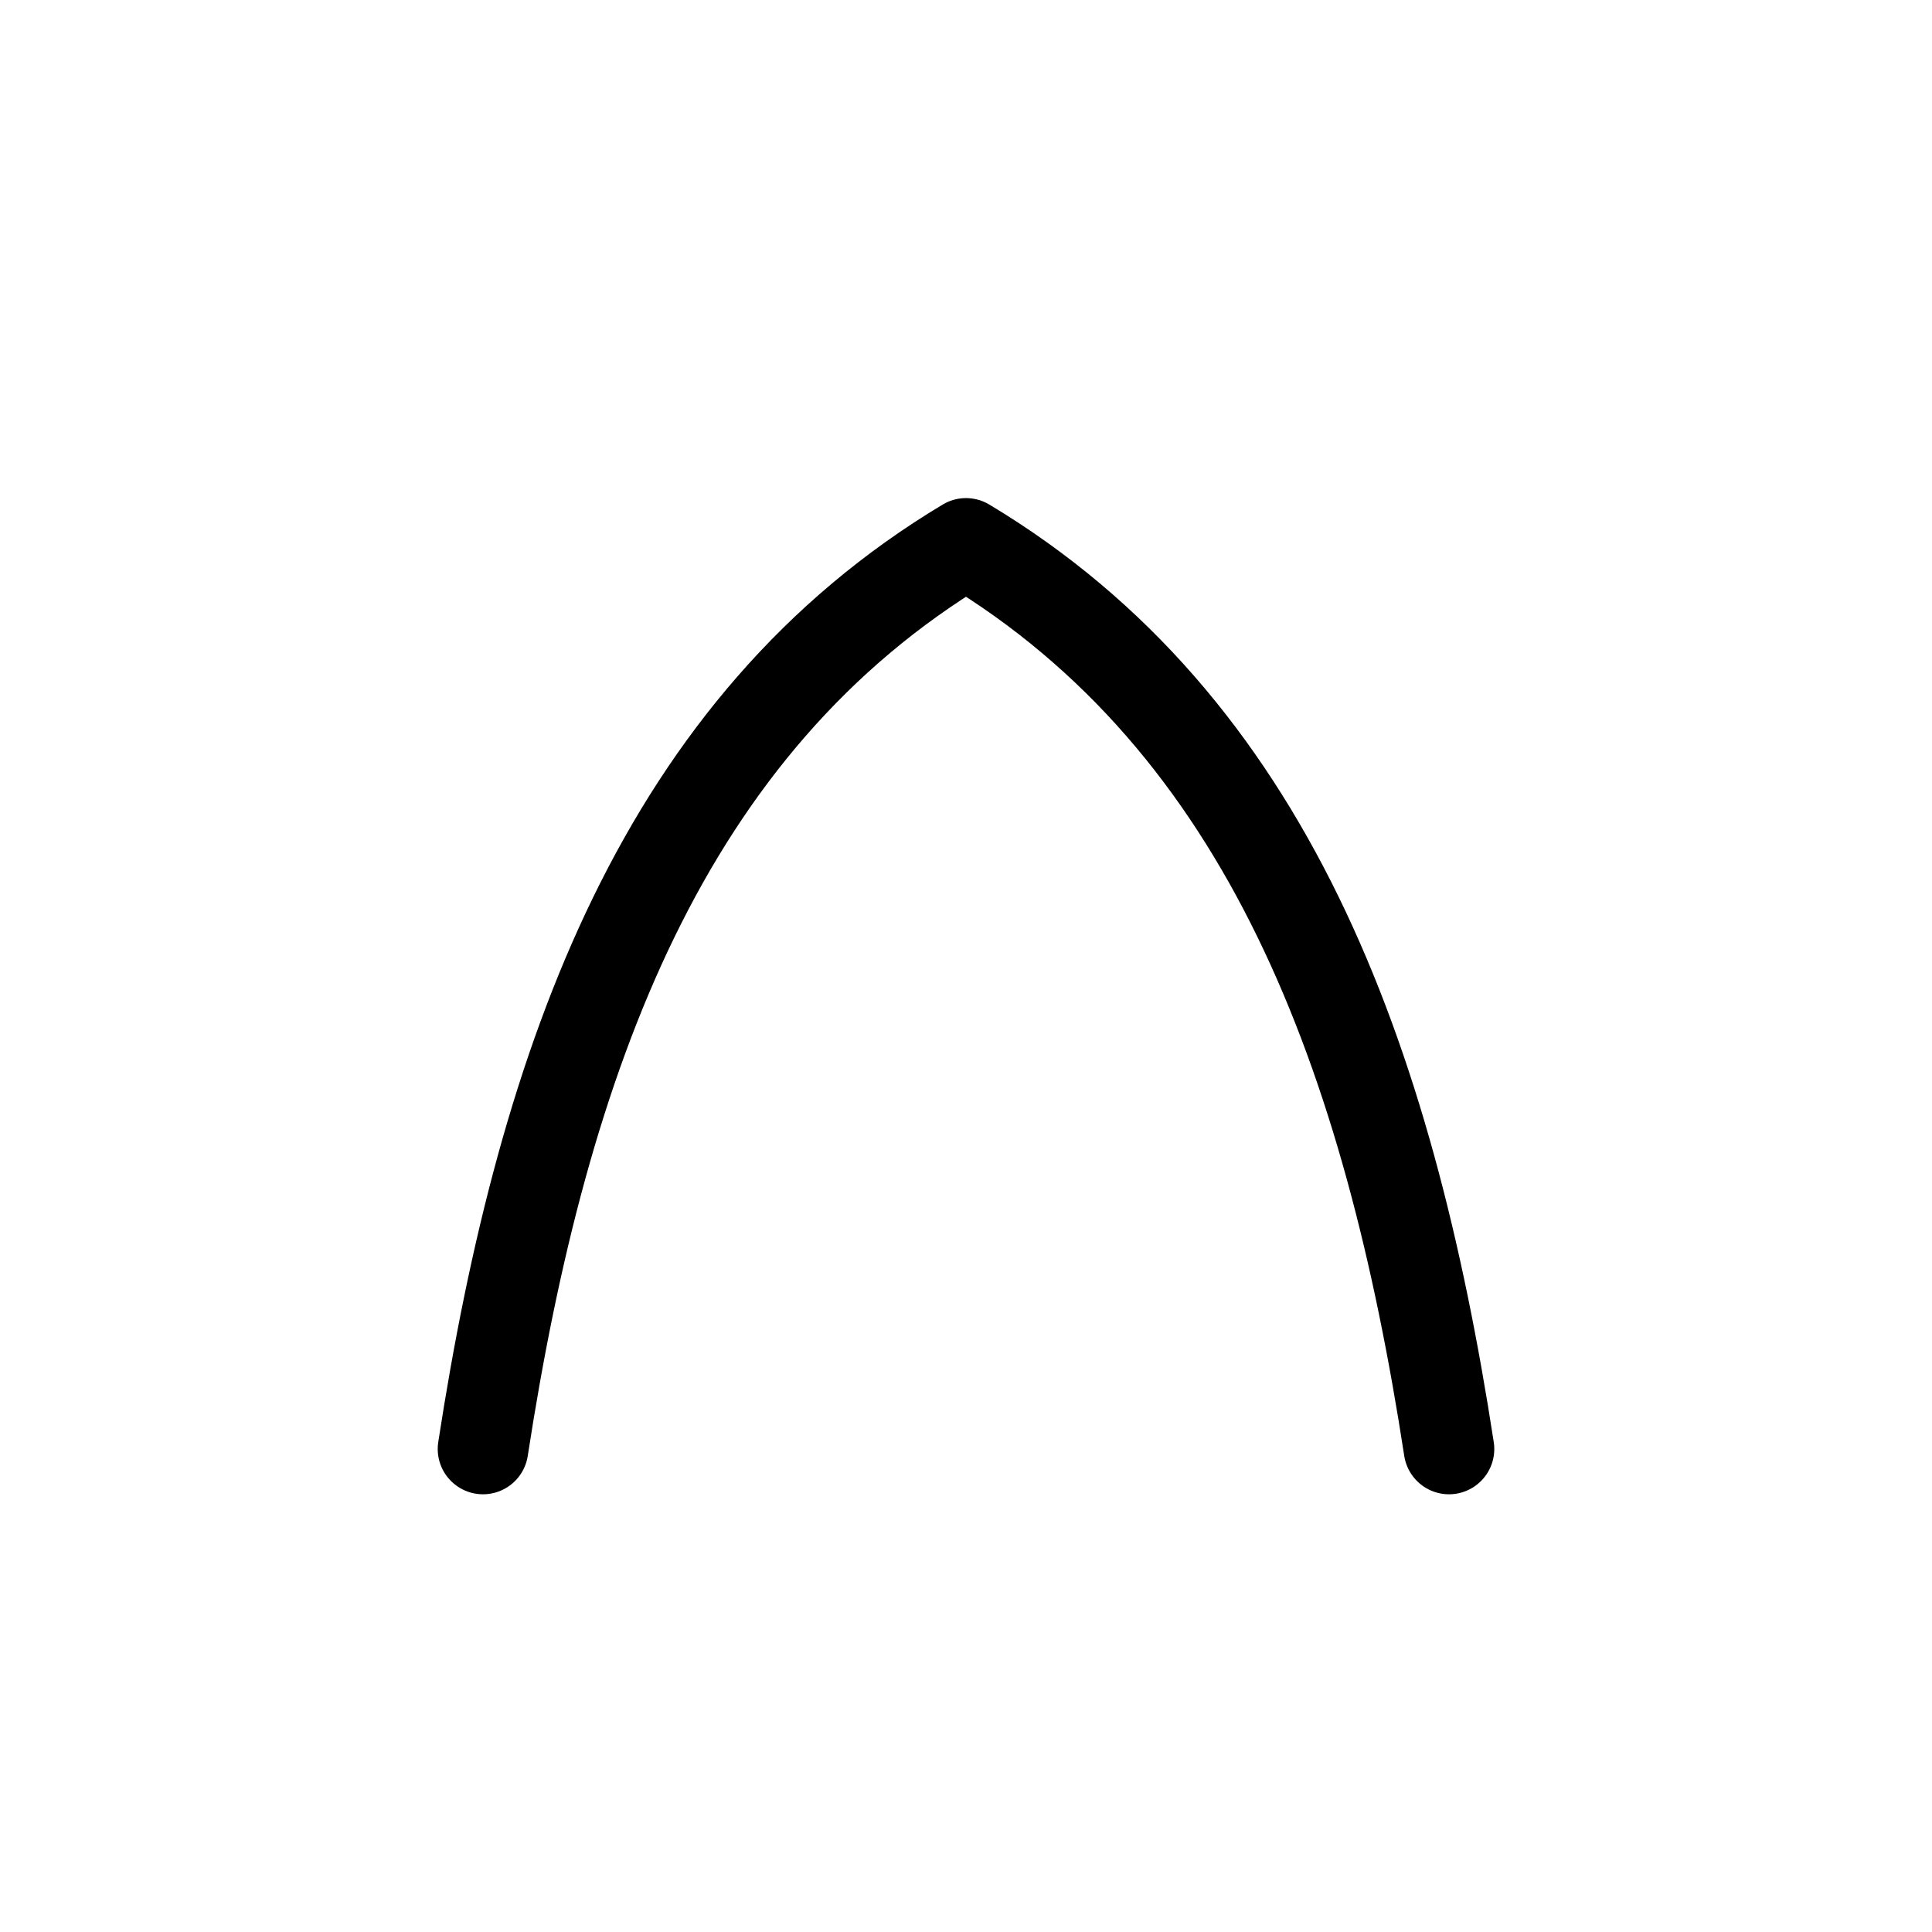
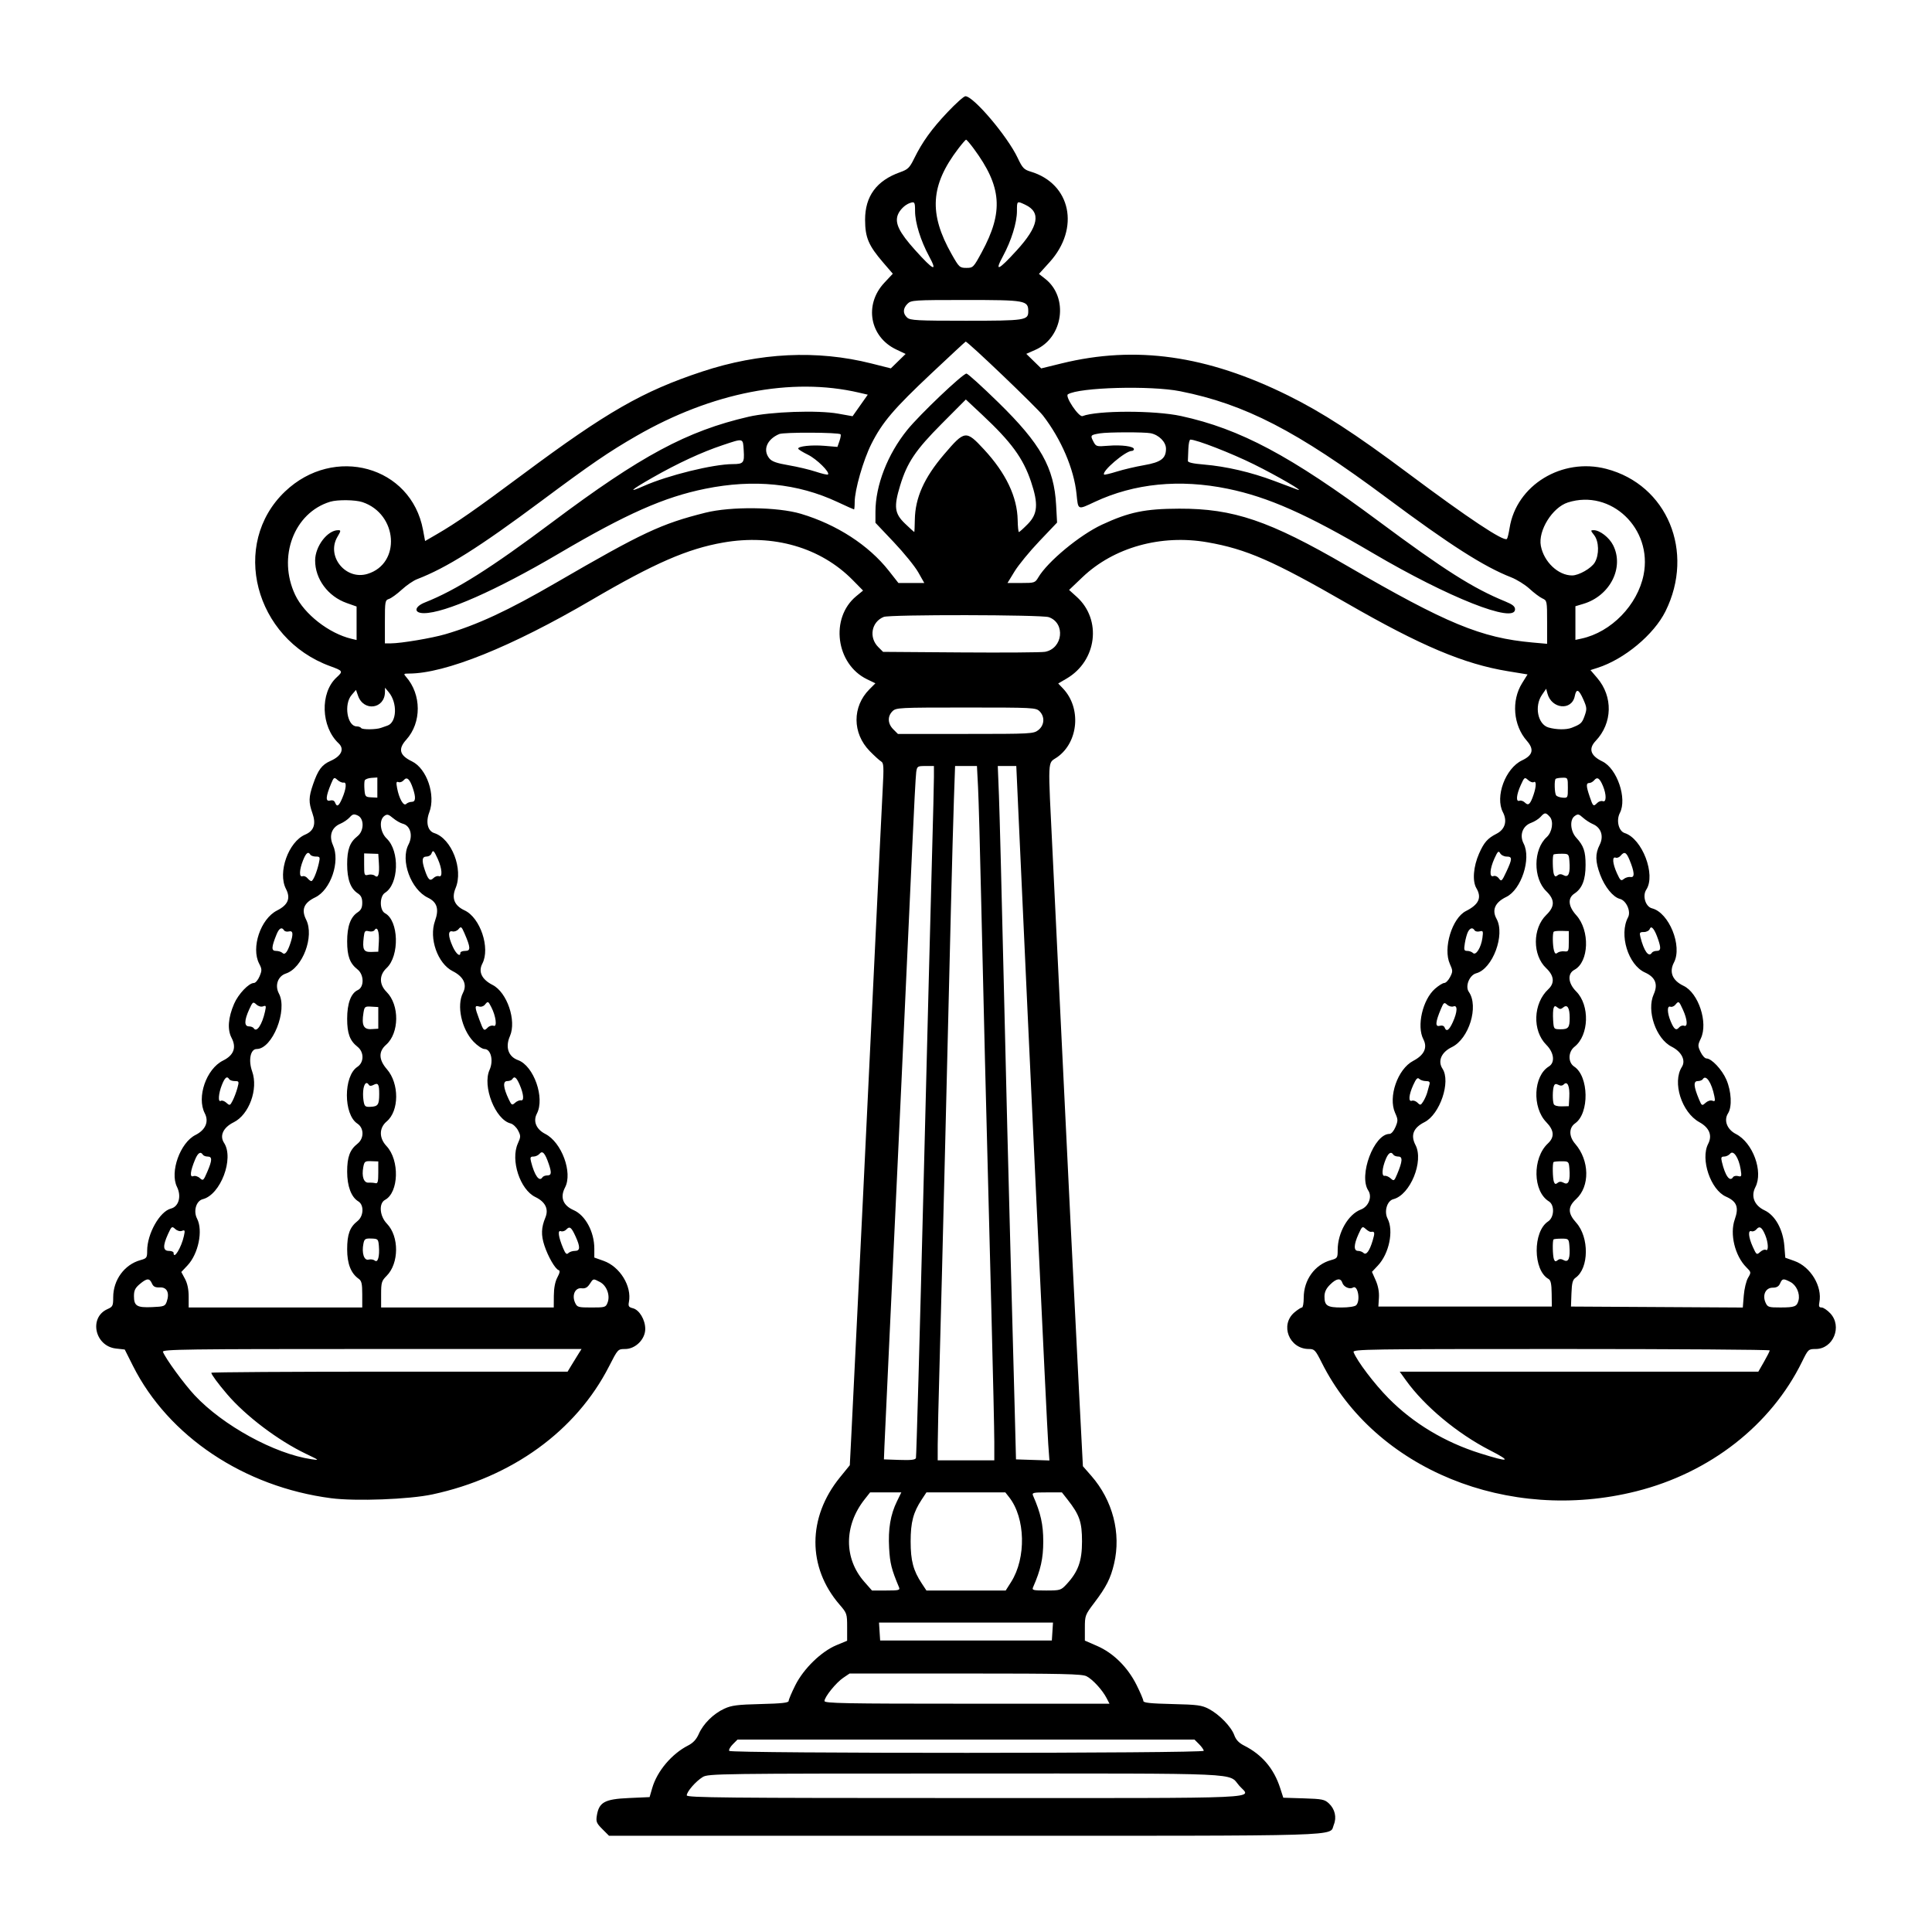
- <svg xmlns="http://www.w3.org/2000/svg" viewBox="0 0 64 64" fill="none">
-   <path d="M16 48C18 35 22 24 32 18C42 24 46 35 48 48" stroke="currentColor" stroke-width="3" stroke-linecap="round" stroke-linejoin="round" />
+ <svg xmlns="http://www.w3.org/2000/svg" viewBox="0 0 1024 1024" fill="currentColor">
+   <path d="M 502.287 59.379 C 493.767 68.379, 488.824 75.238, 484.497 84.060 C 482.100 88.947, 481.212 89.810, 477.070 91.281 C 464.596 95.712, 458.490 104.011, 458.517 116.500 C 458.538 125.912, 460.341 130.149, 468.216 139.288 L 473.203 145.076 468.685 149.906 C 457.892 161.444, 460.943 178.542, 474.986 185.217 L 479.996 187.598 476.080 191.421 L 472.165 195.245 461.832 192.642 C 433.068 185.393, 402.572 186.866, 372.055 196.975 C 340.639 207.383, 321.631 218.284, 277 251.493 C 251.729 270.296, 241.914 277.126, 231.404 283.221 L 225.308 286.757 224.206 280.832 C 217.925 247.059, 177.064 235.721, 151.050 260.533 C 121.910 288.329, 134.885 338.454, 175.008 353.083 C 181.839 355.574, 181.952 355.775, 178.368 359.076 C 169.534 367.213, 170.097 385.166, 179.461 393.964 C 182.693 397, 180.981 400.741, 175.191 403.296 C 170.568 405.335, 168.577 408.009, 165.912 415.756 C 163.581 422.532, 163.524 425.183, 165.584 431 C 167.619 436.744, 166.403 440.376, 161.785 442.343 C 152.862 446.143, 147.074 462.441, 151.563 471.123 C 154.143 476.112, 152.700 479.612, 146.836 482.583 C 138.125 486.997, 132.976 502.291, 137.358 510.737 C 138.866 513.642, 138.888 514.333, 137.570 517.487 C 136.763 519.419, 135.420 521, 134.586 521 C 131.880 521, 126.307 526.860, 124.072 532.055 C 120.899 539.430, 120.437 545.690, 122.740 550.088 C 125.434 555.231, 123.906 559.308, 118.233 562.114 C 109.328 566.520, 104.128 581.545, 108.549 590.094 C 110.829 594.504, 108.943 598.885, 103.609 601.565 C 95.467 605.658, 89.919 621.217, 93.803 629.068 C 96.267 634.046, 94.747 639.524, 90.614 640.561 C 84.675 642.051, 78 653.887, 78 662.928 C 78 666.640, 77.761 666.972, 74.422 667.894 C 65.983 670.224, 60 678.388, 60 687.572 C 60 692.107, 59.752 692.621, 56.977 693.850 C 46.979 698.275, 50.227 713.482, 61.441 714.746 L 66.117 715.273 70.455 723.910 C 89.217 761.268, 129.372 788.094, 175.500 794.086 C 188.518 795.777, 216.871 794.709, 229.199 792.062 C 271.383 783.006, 305.320 758.414, 322.776 724.255 C 327.497 715.016, 327.503 715.009, 331.350 715.005 C 336.824 714.998, 342.002 709.817, 341.996 704.350 C 341.992 699.492, 338.856 694.253, 335.440 693.395 C 333.250 692.846, 332.902 692.305, 333.331 690.119 C 334.972 681.756, 328.595 671.359, 319.939 668.285 L 315 666.531 315 661.786 C 315 652.927, 310.295 644.157, 304.067 641.409 C 298.367 638.895, 296.748 634.629, 299.494 629.364 C 303.609 621.473, 297.687 605.432, 289.026 601.013 C 284.209 598.556, 282.439 594.303, 284.549 590.258 C 288.906 581.906, 282.926 564.911, 274.567 561.888 C 269.399 560.019, 267.716 555.008, 270.285 549.137 C 273.853 540.980, 268.754 525.956, 261.089 522.046 C 255.348 519.117, 253.394 515.061, 255.647 510.750 C 259.947 502.523, 254.579 486.395, 246.254 482.528 C 240.817 480.002, 239.233 476.080, 241.479 470.704 C 245.673 460.667, 239.395 444.482, 230.173 441.555 C 226.666 440.442, 225.542 435.766, 227.530 430.560 C 231.023 421.414, 226.230 407.345, 218.317 403.521 C 211.736 400.341, 210.868 396.995, 215.340 392.045 C 223.495 383.019, 223.445 368.096, 215.229 358.750 C 213.804 357.130, 213.916 357, 216.735 357 C 235.952 357, 271.054 342.858, 313.500 318.014 C 346.812 298.516, 364.361 290.866, 383.385 287.548 C 409.935 282.918, 434.982 290.187, 451.971 307.451 L 457.442 313.011 453.811 316.004 C 439.817 327.539, 443 352.013, 459.536 360.017 L 463.983 362.170 460.841 365.313 C 451.637 374.516, 451.698 388.621, 460.981 398.100 C 463.467 400.638, 466.197 403.116, 467.048 403.607 C 468.388 404.380, 468.494 406.381, 467.835 418.500 C 467.417 426.200, 465.477 466.250, 463.524 507.500 C 461.572 548.750, 458.853 605.225, 457.482 633 C 456.111 660.775, 454.295 697.900, 453.445 715.500 C 452.596 733.100, 451.567 754.047, 451.158 762.050 L 450.415 776.599 445.175 783.050 C 427.925 804.282, 427.864 830.701, 445.020 850.523 C 448.872 854.973, 449 855.356, 449 862.377 L 449 869.632 443.382 871.960 C 435.282 875.318, 425.931 884.415, 421.522 893.228 C 419.585 897.101, 418 900.842, 418 901.543 C 418 902.501, 414.343 902.906, 403.250 903.176 C 390.874 903.477, 387.761 903.873, 383.911 905.640 C 378.151 908.282, 372.754 913.618, 370.366 919.031 C 369.077 921.953, 367.371 923.791, 364.664 925.172 C 356.041 929.571, 348.298 938.746, 345.716 947.624 L 344.298 952.500 333.170 953 C 320.478 953.570, 317.488 955.219, 316.342 962.277 C 315.816 965.523, 316.154 966.354, 319.273 969.473 L 322.800 973 511.450 973 C 718.227 973, 704.342 973.418, 706.953 967.113 C 708.553 963.250, 707.545 958.861, 704.370 955.876 C 702.090 953.731, 700.792 953.467, 691.009 953.164 L 680.174 952.828 678.505 947.664 C 675.190 937.406, 668.920 930.011, 659.487 925.234 C 656.652 923.798, 655.102 922.170, 654.204 919.687 C 652.588 915.219, 646.331 908.745, 640.791 905.808 C 636.983 903.789, 634.785 903.493, 621.250 903.177 C 609.738 902.908, 606 902.508, 606 901.545 C 606 900.843, 604.373 897.017, 602.385 893.042 C 597.672 883.623, 590.100 876.133, 581.502 872.387 L 575 869.555 575 862.830 C 575 856.305, 575.148 855.910, 580.021 849.473 C 586.403 841.040, 588.643 836.613, 590.489 828.781 C 594.296 812.636, 589.774 795.209, 578.405 782.213 L 573.959 777.131 571.997 739.315 C 569.846 697.834, 565.182 603.469, 561.999 537 C 560.879 513.625, 559.073 476.275, 557.985 454 C 555.336 399.780, 555.101 405.019, 560.346 401.321 C 571.689 393.326, 573.201 375.160, 563.380 364.881 L 560.877 362.262 565.355 359.638 C 581.399 350.236, 584.090 328.445, 570.701 316.349 L 566.641 312.681 573.712 305.938 C 590.310 290.110, 615.326 283.125, 640 287.429 C 660.606 291.023, 674.772 297.218, 713.991 319.790 C 753.119 342.310, 775.972 351.951, 799.264 355.764 L 809.631 357.461 806.705 362.167 C 800.975 371.385, 802.058 384.441, 809.230 392.609 C 813.238 397.174, 812.489 400.286, 806.730 403.007 C 797.883 407.186, 792.299 422.296, 796.572 430.491 C 799.016 435.178, 797.711 439.596, 793.204 441.897 C 788.454 444.321, 786.573 446.450, 783.958 452.362 C 780.899 459.276, 780.293 466.994, 782.513 470.753 C 785.479 475.774, 783.818 479.421, 777 482.859 C 769.620 486.581, 764.733 502.647, 768.465 510.922 C 770.061 514.461, 770.068 514.968, 768.567 517.870 C 767.677 519.591, 766.301 521, 765.509 521 C 764.717 521, 762.501 522.377, 760.584 524.060 C 754.021 529.823, 750.784 543.814, 754.398 550.802 C 756.722 555.296, 754.881 559.215, 749 562.296 C 740.781 566.602, 735.637 581.433, 739.438 589.863 C 741.009 593.346, 741.026 594.003, 739.631 597.341 C 738.749 599.453, 737.406 601, 736.455 601 C 728.237 601, 719.976 623.050, 725.215 631 C 727.411 634.332, 725.390 639.524, 721.295 641.071 C 714.569 643.612, 709 653.314, 709 662.491 C 709 666.704, 708.837 666.951, 705.422 667.894 C 696.880 670.252, 691 678.375, 691 687.816 C 691 690.667, 690.585 693, 690.077 693 C 689.569 693, 687.784 694.152, 686.111 695.560 C 678.250 702.175, 683.258 714.984, 693.709 714.996 C 696.691 715, 697.176 715.514, 700.553 722.250 C 728.837 778.668, 799.334 807.482, 867.299 790.403 C 906.333 780.594, 938.653 755.328, 955.119 721.750 C 958.359 715.143, 958.511 715, 962.315 715 C 971.646 715, 976.574 703.038, 970.099 696.106 C 968.503 694.398, 966.426 693, 965.482 693 C 964.147 693, 963.886 692.391, 964.306 690.250 C 965.959 681.815, 959.654 671.380, 951.060 668.328 L 946.243 666.617 945.746 660.422 C 945.041 651.638, 940.896 644.158, 935.260 641.500 C 929.801 638.925, 927.878 634.071, 930.390 629.212 C 934.669 620.938, 929.058 605.621, 920.068 601.035 C 915.365 598.636, 913.526 593.812, 915.897 590.096 C 918.104 586.639, 917.700 578.479, 915.013 572.243 C 912.718 566.916, 907.159 561, 904.449 561 C 903.634 561, 902.233 559.459, 901.334 557.575 C 899.810 554.377, 899.819 553.902, 901.474 550.414 C 905.434 542.068, 900.244 526.282, 892.297 522.500 C 886.397 519.692, 884.569 515.229, 887.235 510.136 C 891.801 501.415, 884.620 483.700, 875.601 481.436 C 872.160 480.572, 870.403 474.841, 872.565 471.540 C 877.730 463.658, 870.422 444.490, 861.127 441.540 C 857.898 440.516, 856.528 434.814, 858.564 430.877 C 862.511 423.244, 857.094 407.331, 849.263 403.557 C 842.979 400.528, 841.791 396.863, 845.744 392.696 C 854.680 383.276, 855.010 369.213, 846.528 359.304 L 842.982 355.161 846.741 353.959 C 860.901 349.432, 876.606 336.361, 882.739 324 C 898.410 292.416, 883.659 256.918, 851.369 248.508 C 827.865 242.386, 803.699 257.162, 800.113 279.848 C 799.662 282.704, 799.022 285.311, 798.692 285.642 C 797.099 287.234, 778.189 274.673, 746.355 250.876 C 718.163 229.801, 700.904 218.616, 682.649 209.587 C 639.657 188.323, 601.907 182.981, 562.678 192.609 L 551.856 195.265 547.904 191.406 L 543.952 187.548 548.788 185.413 C 563.579 178.886, 566.504 157.583, 553.957 147.763 L 550.664 145.186 556.318 138.938 C 572.538 121.015, 567.588 97.350, 546.285 90.967 C 542.720 89.899, 541.919 89.054, 539.376 83.668 C 533.987 72.253, 515.970 51, 511.683 51 C 510.877 51, 506.649 54.770, 502.287 59.379 M 507.909 78.793 C 493.131 98.168, 492.187 113.199, 504.397 134.739 C 508.318 141.658, 508.663 141.979, 512.169 141.989 C 515.739 142, 515.959 141.778, 520.313 133.750 C 532.014 112.179, 530.995 98.932, 516.083 78.750 C 514.152 76.138, 512.332 74.019, 512.037 74.043 C 511.741 74.066, 509.884 76.204, 507.909 78.793 M 482 107.709 C 479.556 108.608, 476.833 111.335, 475.873 113.847 C 474.186 118.260, 476.578 123.148, 485.020 132.538 C 494.826 143.445, 497.112 144.454, 492.426 135.808 C 487.973 127.590, 485 118.017, 485 111.895 C 485 106.988, 484.783 106.686, 482 107.709 M 539 111.895 C 539 118.017, 536.027 127.590, 531.574 135.808 C 526.940 144.359, 529.105 143.433, 538.918 132.669 C 550.468 119.999, 551.887 112.547, 543.507 108.570 C 538.965 106.415, 539 106.389, 539 111.895 M 481 161 C 478.509 163.491, 478.446 166.189, 480.829 168.345 C 482.443 169.806, 486.092 170, 511.894 170 C 543.469 170, 545 169.770, 545 165.022 C 545 159.244, 543.655 159, 511.777 159 C 484.333 159, 482.907 159.093, 481 161 M 493.763 197.815 C 473.676 216.710, 467.617 223.829, 461.836 235.327 C 457.539 243.873, 453 259.695, 453 266.128 C 453 268.258, 452.837 270, 452.638 270 C 452.440 270, 448.502 268.234, 443.888 266.074 C 422.745 256.180, 399.500 253.846, 373.853 259.041 C 351.983 263.472, 332.082 272.282, 296 293.506 C 263.031 312.899, 235.773 324.942, 224.750 324.985 C 219.175 325.007, 219.476 321.588, 225.250 319.299 C 241.717 312.771, 260.091 301.180, 292.752 276.716 C 339.755 241.510, 364.081 228.450, 396.738 220.890 C 408.422 218.185, 433.431 217.313, 444.191 219.236 L 451.881 220.610 455.910 214.897 L 459.939 209.185 455.219 208.089 C 419.466 199.786, 377.380 207.984, 337.323 231.054 C 322.624 239.520, 313.381 245.843, 287 265.482 C 253.747 290.237, 236.713 300.953, 221 307.004 C 219.075 307.745, 215.441 310.242, 212.924 312.553 C 210.407 314.864, 207.370 317.065, 206.174 317.445 C 204.109 318.100, 204 318.708, 204 329.567 L 204 341 207.250 340.994 C 212.520 340.985, 228.984 338.216, 236 336.159 C 253.098 331.148, 269.257 323.633, 294.732 308.845 C 340.586 282.228, 350.436 277.612, 373.916 271.735 C 387.418 268.355, 412.168 268.644, 424.500 272.324 C 443.503 277.996, 460.450 288.980, 471.096 302.527 L 476.183 309 483.040 309 L 489.897 309 486.698 303.341 C 484.939 300.228, 479.113 293.047, 473.750 287.382 L 464 277.083 464.007 271.291 C 464.024 257.246, 470.407 240.801, 480.862 227.867 C 487.430 219.743, 510.287 197.999, 512.256 198.002 C 512.940 198.004, 520.518 204.866, 529.095 213.252 C 551.620 235.277, 558.702 247.853, 559.773 267.737 L 560.271 276.973 550.886 286.837 C 545.723 292.262, 539.811 299.468, 537.747 302.850 L 533.993 309 541.281 309 C 548.305 309, 548.632 308.892, 550.327 306.024 C 555.290 297.621, 572.297 283.543, 584.107 278.061 C 598.459 271.399, 606.894 269.654, 625 269.603 C 653.769 269.521, 672.726 275.960, 713.631 299.706 C 766.741 330.538, 784.988 338.093, 812.250 340.540 L 820 341.235 820 329.778 C 820 318.530, 819.954 318.300, 817.502 317.183 C 816.128 316.557, 813.074 314.266, 810.716 312.092 C 808.357 309.918, 803.969 307.179, 800.964 306.004 C 786.529 300.364, 768.657 288.952, 734.954 263.856 C 687.261 228.343, 659.853 214.197, 625.500 207.364 C 609.878 204.257, 571.998 205.293, 566.014 208.992 C 564.281 210.063, 571.817 221.284, 573.767 220.536 C 581.726 217.482, 612.018 217.464, 626 220.506 C 657.265 227.307, 684.069 241.584, 730.780 276.317 C 765.402 302.060, 780.865 311.857, 797.750 318.747 C 801.686 320.353, 803 321.404, 803 322.945 C 803 330.703, 767.716 316.741, 727.500 293.069 C 692.525 272.481, 672.155 263.453, 650.760 259.056 C 625.249 253.813, 601.240 256.187, 580.202 266.032 C 571.038 270.321, 571.478 270.517, 570.572 261.726 C 569.212 248.533, 562.467 232.785, 552.808 220.255 C 549.438 215.884, 512.806 180.862, 511.815 181.065 C 511.642 181.100, 503.518 188.638, 493.763 197.815 M 499.105 224.621 C 485.233 238.564, 480.810 245.140, 477.088 257.355 C 473.657 268.619, 474.115 272.186, 479.679 277.517 C 482.252 279.983, 484.453 282, 484.570 282 C 484.686 282, 484.825 279.077, 484.879 275.504 C 485.054 263.848, 489.792 253.237, 500.345 240.869 C 511.346 227.976, 511.983 227.896, 521.532 238.205 C 533.162 250.761, 539.167 263.358, 539.387 275.659 C 539.449 279.138, 539.744 281.988, 540.042 281.992 C 540.340 281.996, 542.477 280.070, 544.792 277.712 C 550.008 272.397, 550.412 267.058, 546.481 255.348 C 542.287 242.854, 536.060 234.330, 520.475 219.749 L 511.918 211.743 499.105 224.621 M 413.001 230.056 C 406.449 232.846, 404.157 238.502, 407.770 242.964 C 409.104 244.611, 411.625 245.505, 418.020 246.595 C 422.684 247.390, 429.166 248.929, 432.424 250.014 C 435.682 251.098, 438.571 251.762, 438.845 251.489 C 440.010 250.324, 432.884 243.299, 428.205 241 C 425.407 239.625, 423.091 238.183, 423.059 237.795 C 422.951 236.497, 430.181 235.725, 437.049 236.301 L 443.849 236.871 444.929 233.773 C 445.523 232.070, 445.788 230.454, 445.517 230.184 C 444.465 229.132, 415.437 229.018, 413.001 230.056 M 583 229.685 C 577.994 230.512, 577.809 230.729, 579.433 233.869 C 580.905 236.716, 581.065 236.764, 587.372 236.258 C 594.437 235.691, 601 236.552, 601 238.045 C 601 238.570, 600.477 239, 599.838 239 C 596.470 239, 583.651 249.984, 585.205 251.538 C 585.414 251.748, 588.460 251.025, 591.974 249.931 C 595.487 248.838, 601.984 247.314, 606.411 246.546 C 615.336 244.997, 618 242.997, 618 237.841 C 618 234.271, 614.269 230.504, 609.861 229.622 C 606.528 228.956, 587.143 229.001, 583 229.685 M 383 235.945 C 371.946 239.631, 359.124 245.572, 345.752 253.204 C 334.128 259.839, 332.449 261.460, 341.221 257.581 C 354.067 251.900, 377.965 246.023, 388.381 245.985 C 394.091 245.963, 394.605 245.322, 394.184 238.750 C 393.755 232.073, 394.243 232.196, 383 235.945 M 629.850 238 C 629.768 240.750, 629.655 243.563, 629.600 244.250 C 629.531 245.111, 632.183 245.724, 638.117 246.218 C 649.873 247.198, 663.108 250.277, 675.299 254.869 C 680.910 256.982, 686.400 259.039, 687.500 259.442 C 692.591 261.303, 677.049 252.255, 664.500 246.052 C 652.606 240.172, 634.165 233, 630.943 233 C 630.424 233, 629.933 235.250, 629.850 238 M 174.994 265.934 C 155.809 271.770, 146.976 295.277, 156.447 315.297 C 161.286 325.526, 174.349 335.723, 186.250 338.561 L 189 339.217 189 330.343 L 189 321.469 183.750 319.613 C 173.821 316.102, 166.981 306.853, 167.028 297 C 167.062 289.538, 173.556 281.016, 179.216 281.004 C 180.767 281, 180.731 281.342, 178.841 284.545 C 172.786 294.807, 183.206 307.671, 194.750 304.184 C 212.674 298.769, 210.838 272.412, 192.101 266.138 C 188.319 264.872, 178.857 264.759, 174.994 265.934 M 831.010 266.316 C 822.810 268.927, 815.144 281.225, 816.679 289.308 C 818.295 297.817, 825.880 305, 833.249 305 C 836.819 305, 843.448 301.205, 845.272 298.117 C 847.692 294.020, 847.523 286.935, 844.927 283.635 C 842.994 281.177, 842.977 281, 844.677 281.004 C 847.920 281.010, 852.868 284.820, 854.960 288.921 C 860.997 300.754, 853.389 315.807, 839.227 320.050 L 835 321.317 835 330.238 L 835 339.159 838.250 338.456 C 853.959 335.056, 867.940 320.692, 871.145 304.660 C 876.032 280.212, 853.868 259.036, 831.010 266.316 M 468.388 326.980 C 461.880 329.610, 460.387 337.840, 465.491 342.946 L 468.044 345.500 509.272 345.798 C 531.947 345.962, 552.011 345.820, 553.859 345.483 C 563.363 343.745, 564.850 330.235, 555.881 327.108 C 552.062 325.777, 471.657 325.659, 468.388 326.980 M 204.033 366.816 C 203.904 375.799, 192.749 377.317, 189.766 368.757 L 188.687 365.663 186.343 368.387 C 182.131 373.285, 184.044 385, 189.056 385 C 190.060 385, 191.125 385.393, 191.422 385.874 C 191.996 386.802, 199.482 386.725, 202 385.764 C 202.825 385.449, 204.308 384.930, 205.295 384.610 C 210.347 382.973, 210.773 372.549, 206.022 366.847 L 204.067 364.500 204.033 366.816 M 817.250 368.339 C 813.140 374.339, 815.068 383.931, 820.715 385.578 C 824.846 386.783, 830.170 386.857, 833 385.748 C 837.913 383.823, 838.518 383.264, 839.894 379.376 C 841.165 375.784, 841.104 375.023, 839.200 370.719 C 836.792 365.277, 835.495 364.773, 834.659 368.957 C 833.082 376.842, 822.392 375.833, 820.181 367.591 L 819.500 365.053 817.250 368.339 M 473 377 C 470.297 379.703, 470.482 383.572, 473.455 386.545 L 475.909 389 511.820 389 C 546.635 389, 547.811 388.937, 550.365 386.927 C 553.589 384.392, 553.878 379.878, 551 377 C 549.072 375.072, 547.667 375, 512 375 C 476.333 375, 474.928 375.072, 473 377 M 485.609 409.250 C 485.344 411.038, 484.409 428.700, 483.531 448.500 C 481.765 488.332, 474.171 651.905, 471.042 717.500 C 469.940 740.600, 468.917 762.650, 468.769 766.500 L 468.500 773.500 476.766 773.791 C 482.834 774.004, 485.148 773.738, 485.468 772.791 C 485.708 772.081, 487.504 707.825, 489.458 630 C 491.412 552.175, 493.458 472.544, 494.005 453.043 C 494.552 433.542, 495 414.980, 495 411.793 L 495 406 490.545 406 C 486.285 406, 486.070 406.142, 485.609 409.250 M 505.609 423.250 C 505.275 432.738, 504.543 459.400, 503.981 482.500 C 503.420 505.600, 502.063 561.400, 500.967 606.500 C 499.870 651.600, 498.533 704.025, 497.994 723 C 497.456 741.975, 497.012 761.212, 497.008 765.750 L 497 774 512 774 L 527 774 527 764.192 C 527 758.798, 526.328 728.536, 525.507 696.942 C 522.624 586.082, 521.034 522.076, 520.004 475.500 C 519.433 449.650, 518.704 423.438, 518.384 417.250 L 517.803 406 512.009 406 L 506.215 406 505.609 423.250 M 529.465 421.750 C 529.807 430.413, 530.964 475.300, 532.036 521.500 C 533.108 567.700, 534.687 631.150, 535.545 662.500 C 536.402 693.850, 537.418 731.650, 537.802 746.500 L 538.500 773.500 547.359 773.791 L 556.219 774.081 555.583 765.291 C 554.880 755.581, 545.686 561.008, 539.869 432.750 L 538.656 406 533.750 406 L 528.845 406 529.465 421.750 M 175.474 415.407 C 172.642 422.185, 172.456 424.955, 174.876 424.322 C 176.255 423.962, 177.188 424.327, 177.595 425.387 C 178.558 427.897, 179.558 427.321, 181.309 423.250 C 183.517 418.119, 183.873 414.421, 182.125 414.792 C 181.369 414.952, 179.910 414.324, 178.885 413.396 C 177.107 411.787, 176.947 411.881, 175.474 415.407 M 193.309 413.645 C 193.066 414.274, 193.009 416.513, 193.183 418.620 C 193.477 422.170, 193.737 422.461, 196.750 422.608 L 200 422.766 200 417.423 L 200 412.081 196.876 412.290 C 195.158 412.406, 193.553 413.015, 193.309 413.645 M 214.004 413.495 C 213.276 414.373, 212.026 414.840, 211.226 414.533 C 210.045 414.080, 209.904 414.673, 210.472 417.703 C 211.520 423.288, 213.919 427.481, 215.285 426.115 C 215.898 425.502, 217.210 425, 218.200 425 C 220.298 425, 220.504 422.812, 218.869 417.899 C 217.205 412.901, 215.659 411.501, 214.004 413.495 M 806.037 416.108 C 803.672 421.320, 803.362 425.182, 805.371 424.411 C 806.125 424.122, 807.430 424.573, 808.272 425.415 C 810.094 427.237, 811.110 426.280, 812.855 421.101 C 814.298 416.816, 814.338 413.673, 812.937 414.539 C 812.352 414.900, 811.009 414.413, 809.952 413.456 C 808.095 411.776, 807.961 411.867, 806.037 416.108 M 824.515 412.818 C 823.735 413.599, 823.929 420.355, 824.765 421.542 C 825.169 422.116, 826.737 422.673, 828.250 422.781 C 830.936 422.973, 831 422.851, 831 417.556 C 831 412.185, 830.972 412.135, 828.015 412.219 C 826.373 412.265, 824.798 412.535, 824.515 412.818 M 844.991 413.511 C 844.311 414.330, 843.135 415, 842.378 415 C 840.593 415, 840.640 416.587, 842.594 422.322 C 844.359 427.502, 844.515 427.628, 846.600 425.542 C 847.402 424.741, 848.720 424.339, 849.529 424.649 C 851.465 425.392, 851.503 421.140, 849.602 416.590 C 847.869 412.442, 846.588 411.586, 844.991 413.511 M 185.346 433.203 C 184.331 434.343, 182.100 435.869, 180.390 436.593 C 175.738 438.563, 174.232 442.971, 176.496 447.990 C 180.396 456.639, 175.281 471.677, 167.102 475.608 C 161.051 478.516, 159.584 482.100, 162.260 487.439 C 166.703 496.307, 160.397 513.064, 151.513 515.996 C 147.260 517.399, 145.551 522.321, 147.833 526.595 C 152.577 535.483, 144.351 556, 136.043 556 C 132.730 556, 131.540 561.935, 133.657 567.897 C 136.973 577.233, 132.040 590.792, 123.853 594.843 C 118.307 597.586, 116.266 601.951, 118.754 605.747 C 124.172 614.017, 116.909 633.228, 107.468 635.597 C 103.975 636.474, 102.380 641.899, 104.443 645.889 C 107.697 652.183, 105.158 664.570, 99.351 670.727 L 96.093 674.181 98.047 677.826 C 99.337 680.234, 100 683.427, 100 687.235 L 100 693 146 693 L 192 693 192 686.057 C 192 680.417, 191.650 678.868, 190.136 677.807 C 185.992 674.900, 184.008 669.852, 184.004 662.200 C 184 654.226, 185.393 650.410, 189.480 647.194 C 192.781 644.598, 193.031 638.640, 189.917 636.758 C 186.163 634.491, 184 628.727, 184 620.990 C 184 613.238, 185.428 609.381, 189.480 606.194 C 193.033 603.399, 193 597.885, 189.416 595.537 C 182.002 590.679, 182.002 570.321, 189.416 565.463 C 193 563.115, 193.033 557.601, 189.480 554.806 C 185.419 551.611, 184 547.765, 184 539.951 C 184 531.820, 186.015 526.406, 189.658 524.746 C 193.101 523.177, 192.993 516.569, 189.480 513.806 C 185.419 510.611, 184 506.765, 184 498.951 C 184 490.957, 185.787 486.025, 189.586 483.536 C 191.367 482.369, 192 481.048, 192 478.500 C 192 475.952, 191.367 474.631, 189.586 473.464 C 185.787 470.975, 184 466.043, 184 458.049 C 184 450.235, 185.419 446.389, 189.480 443.194 C 193.030 440.402, 193.100 433.822, 189.596 432.226 C 187.587 431.310, 186.889 431.471, 185.346 433.203 M 203.724 432.460 C 200.755 434.631, 201.443 441.092, 205.006 444.506 C 211.916 451.125, 211.345 468.645, 204.073 473.186 C 201.108 475.038, 201.117 482.457, 204.085 484.045 C 211.339 487.928, 211.863 506.589, 204.900 513.094 C 200.908 516.822, 200.910 521.757, 204.906 525.752 C 211.816 532.662, 211.666 547.574, 204.625 553.756 C 200.547 557.336, 200.701 561.693, 205.083 566.723 C 211.666 574.278, 211.607 588.787, 204.971 594.371 C 200.873 597.819, 200.830 603.161, 204.866 607.452 C 211.865 614.895, 211.395 632.042, 204.085 635.955 C 200.661 637.787, 201.194 644.574, 205.078 648.580 C 211.621 655.331, 211.532 669.622, 204.906 676.248 C 202.258 678.896, 202 679.768, 202 686.077 L 202 693 247.750 693 L 293.500 693 293.542 686.750 C 293.569 682.668, 294.222 679.301, 295.424 677.044 C 296.729 674.594, 296.920 673.473, 296.081 673.194 C 294.265 672.588, 290.507 666.094, 288.554 660.185 C 286.721 654.644, 286.854 650.656, 289.047 645.374 C 290.931 640.836, 289.076 637.016, 283.737 634.443 C 275.616 630.529, 270.498 614.874, 274.465 606.078 C 276.058 602.545, 276.066 602.029, 274.575 599.145 C 273.689 597.431, 271.896 595.761, 270.591 595.434 C 262.505 593.404, 255.569 575.716, 259.469 567.068 C 261.689 562.146, 260.189 556, 256.768 556 C 255.625 556, 253.006 554.229, 250.947 552.065 C 244.594 545.387, 241.922 532.919, 245.402 526.190 C 247.682 521.781, 245.715 517.653, 239.943 514.737 C 231.946 510.695, 227.242 497.329, 230.565 488.088 C 232.811 481.842, 231.678 478.133, 226.814 475.806 C 217.759 471.476, 212.116 456.054, 216.506 447.636 C 218.990 442.873, 217.534 437.602, 213.452 436.577 C 212.188 436.260, 209.870 434.920, 208.301 433.600 C 205.903 431.582, 205.173 431.400, 203.724 432.460 M 816.512 432.987 C 815.523 434.080, 813.269 435.496, 811.504 436.135 C 807 437.763, 805.247 442.644, 807.560 447.116 C 811.689 455.100, 806.317 471.561, 798.327 475.412 C 792.396 478.271, 790.607 482.316, 793.201 487.004 C 797.879 495.460, 791.140 513.531, 782.441 515.857 C 778.814 516.827, 776.442 522.758, 778.504 525.702 C 783.883 533.382, 778.604 550.593, 769.520 554.991 C 763.935 557.694, 761.902 562.394, 764.560 566.452 C 769.051 573.305, 763.199 590.635, 755 594.768 C 749.080 597.753, 747.535 601.703, 750.252 606.912 C 754.741 615.519, 747.445 633.344, 738.515 635.586 C 735.170 636.425, 733.484 642.102, 735.451 645.906 C 738.767 652.318, 736.271 664.423, 730.330 670.739 L 727.161 674.109 729.152 678.612 C 730.449 681.542, 731.043 684.753, 730.855 687.807 L 730.567 692.500 776.533 692.500 L 822.500 692.500 822.414 685.632 C 822.350 680.463, 821.936 678.544, 820.742 677.876 C 812.500 673.263, 812.351 652.747, 820.521 647.394 C 823.813 645.237, 824.074 638.674, 820.943 636.758 C 812.417 631.541, 812.106 613.829, 820.405 606.076 C 824.035 602.684, 823.771 599.100, 819.572 594.777 C 811.954 586.933, 812.728 570.268, 820.943 565.242 C 824.320 563.176, 823.696 557.896, 819.590 553.790 C 812.067 546.267, 812.583 531.830, 820.643 524.298 C 824.118 521.051, 823.726 517.125, 819.533 513.170 C 812.184 506.239, 812.214 492.062, 819.592 484.911 C 824.168 480.476, 824.163 476.832, 819.576 472.377 C 812.505 465.509, 812.623 450.176, 819.799 443.682 C 822.714 441.044, 823.573 435.291, 821.409 432.900 C 819.254 430.518, 818.738 430.528, 816.512 432.987 M 834.527 432.591 C 831.861 434.558, 832.356 440.620, 835.460 444 C 839.389 448.279, 840.398 451.246, 840.391 458.500 C 840.384 466.282, 838.566 470.928, 834.479 473.606 C 830.803 476.014, 831.167 480.336, 835.446 485.072 C 842.789 493.199, 842.218 509.870, 834.455 514.024 C 830.656 516.057, 831.078 521.145, 835.404 525.470 C 842.720 532.787, 842.240 548.733, 834.520 554.806 C 831.089 557.505, 830.998 563.114, 834.351 565.310 C 842.144 570.416, 842.468 590.057, 834.847 595.394 C 831.483 597.751, 831.490 602.343, 834.864 606.228 C 842.514 615.035, 842.758 628.788, 835.383 635.543 C 830.912 639.639, 830.914 643.056, 835.392 648.012 C 842.385 655.752, 842.210 672.237, 835.082 677.230 C 833.541 678.309, 833.102 679.982, 832.901 685.541 L 832.648 692.500 878.186 692.760 L 923.725 693.020 924.238 686.625 C 924.520 683.107, 925.536 678.902, 926.494 677.279 C 928.210 674.374, 928.196 674.287, 925.591 671.681 C 919.529 665.620, 916.725 654.017, 919.463 646.321 C 921.759 639.869, 920.570 636.788, 914.801 634.236 C 906.648 630.630, 901.163 614.388, 905.357 606.276 C 907.667 601.810, 906.004 597.704, 900.700 594.776 C 891.297 589.585, 886.242 573.632, 891.422 565.500 C 893.615 562.058, 891.279 557.430, 886.005 554.768 C 877.690 550.572, 872.592 535.667, 876.504 526.990 C 878.895 521.689, 877.384 517.928, 871.864 515.439 C 862.927 511.409, 858.010 495.325, 862.913 486.162 C 864.557 483.091, 861.968 477.281, 858.577 476.430 C 854.958 475.522, 850.559 470.110, 848.103 463.544 C 845.514 456.627, 845.447 452.507, 847.847 447.800 C 850.147 443.288, 848.654 438.663, 844.299 436.812 C 842.759 436.158, 840.375 434.613, 839 433.379 C 836.754 431.364, 836.300 431.284, 834.527 432.591 M 228.638 452.500 C 228.322 453.325, 227.149 454, 226.031 454 C 223.682 454, 223.431 456.013, 225.145 461.101 C 226.890 466.280, 227.906 467.237, 229.728 465.415 C 230.570 464.573, 231.875 464.122, 232.629 464.411 C 234.658 465.190, 234.339 460.344, 232.027 455.250 C 229.916 450.599, 229.498 450.260, 228.638 452.500 M 792.088 455 C 789.565 460.554, 789.296 465.207, 791.548 464.343 C 792.445 463.999, 793.675 464.537, 794.473 465.625 C 795.749 467.361, 796.040 467.093, 798.416 462 C 801.609 455.152, 801.628 454, 798.550 454 C 797.202 454, 795.657 453.212, 795.116 452.250 C 794.279 450.759, 793.830 451.166, 792.088 455 M 160.609 456.020 C 158.606 461.026, 158.474 465.139, 160.340 464.423 C 161.077 464.140, 162.257 464.604, 162.962 465.454 C 163.668 466.305, 164.585 467, 165.001 467 C 165.940 467, 167.907 462.346, 168.981 457.585 C 169.730 454.264, 169.617 454, 167.454 454 C 166.169 454, 164.840 453.550, 164.500 453 C 163.341 451.125, 162.219 451.996, 160.609 456.020 M 193 458.278 C 193 463.920, 193.116 464.203, 195.198 463.658 C 196.407 463.342, 197.977 463.566, 198.686 464.154 C 200.488 465.650, 201.194 463.408, 200.810 457.410 L 200.500 452.573 196.750 452.448 L 193 452.322 193 458.278 M 823.417 452.917 C 822.772 453.561, 822.925 461.641, 823.617 463.444 C 824.079 464.648, 824.564 464.777, 825.553 463.956 C 826.507 463.164, 827.437 463.163, 828.911 463.953 C 831.364 465.265, 832.338 462.739, 831.820 456.411 C 831.508 452.614, 831.400 452.512, 827.667 452.506 C 825.559 452.503, 823.646 452.688, 823.417 452.917 M 858.962 453.546 C 858.257 454.396, 857.077 454.860, 856.340 454.577 C 854.367 453.820, 854.690 457.720, 857.026 462.869 C 858.786 466.747, 859.194 467.084, 860.658 465.869 C 861.565 465.116, 863.202 464.652, 864.296 464.837 C 866.569 465.222, 866.332 462.124, 863.587 455.553 C 861.958 451.656, 860.908 451.200, 858.962 453.546 M 243.054 492.434 C 242.276 493.372, 240.821 493.925, 239.820 493.663 C 237.382 493.026, 237.441 496.173, 239.973 501.750 C 241.732 505.625, 244 507.456, 244 505 C 244 504.450, 245.174 504, 246.608 504 C 249.550 504, 249.465 502.224, 246.158 494.615 C 244.617 491.069, 244.346 490.878, 243.054 492.434 M 874.428 492.327 C 874.065 493.274, 872.700 494, 871.285 494 C 869.068 494, 868.860 494.306, 869.459 496.695 C 871.321 504.110, 873.877 507.626, 875.500 505 C 875.840 504.450, 876.991 504, 878.059 504 C 880.293 504, 880.465 502.666, 878.844 497.899 C 877.005 492.494, 875.226 490.249, 874.428 492.327 M 146.582 495.250 C 143.800 502.122, 143.735 504, 146.281 504 C 147.556 504, 149.069 504.469, 149.642 505.042 C 150.946 506.346, 152.277 504.785, 153.855 500.101 C 155.568 495.015, 155.347 493.097, 153.113 493.681 C 152.075 493.952, 150.923 493.685, 150.554 493.087 C 149.357 491.150, 147.927 491.928, 146.582 495.250 M 198.504 492.994 C 198.104 493.641, 196.764 493.907, 195.499 493.589 C 193.479 493.082, 193.167 493.441, 192.786 496.710 C 192.012 503.337, 192.710 504.688, 196.835 504.549 L 200.500 504.426 200.807 499.070 C 201.112 493.762, 199.940 490.671, 198.504 492.994 M 778.067 493.875 C 777.515 494.906, 776.767 497.606, 776.404 499.875 C 775.823 503.510, 775.973 504, 777.672 504 C 778.732 504, 780.098 504.498, 780.707 505.107 C 782.251 506.651, 785.028 502.209, 785.713 497.099 C 786.198 493.491, 786.061 493.171, 784.236 493.648 C 783.130 493.938, 781.923 493.685, 781.554 493.087 C 780.550 491.463, 779.194 491.770, 778.067 493.875 M 823.522 493.811 C 822.812 494.521, 822.886 500.973, 823.636 503.771 C 824.084 505.445, 824.572 505.770, 825.489 505.009 C 826.173 504.441, 827.806 504.094, 829.117 504.238 C 831.371 504.486, 831.500 504.201, 831.500 499 L 831.500 493.500 827.772 493.394 C 825.722 493.336, 823.810 493.524, 823.522 493.811 M 132.037 535.108 C 129.427 540.861, 129.393 544, 131.941 544 C 133.009 544, 134.160 544.450, 134.500 545 C 136.019 547.457, 138.939 543.109, 140.479 536.096 C 141.134 533.114, 141.010 532.782, 139.468 533.374 C 138.415 533.778, 136.973 533.381, 135.870 532.382 C 134.121 530.800, 133.929 530.937, 132.037 535.108 M 256.981 532.523 C 256.252 533.402, 254.932 533.796, 253.859 533.455 C 251.496 532.705, 251.525 533.656, 254.072 540.462 C 256.344 546.535, 256.483 546.660, 258.600 544.542 C 259.402 543.741, 260.784 543.363, 261.670 543.704 C 263.604 544.446, 262.839 538.522, 260.389 533.785 C 258.712 530.543, 258.645 530.518, 256.981 532.523 M 763.730 534.738 C 760.794 541.706, 760.583 544.342, 763.009 543.708 C 764.324 543.364, 765.329 543.693, 765.668 544.578 C 766.618 547.054, 768.037 546.133, 770.027 541.750 C 772.496 536.309, 772.645 532.538, 770.355 533.417 C 769.451 533.764, 767.947 533.357, 767.013 532.512 C 765.456 531.102, 765.184 531.287, 763.730 534.738 M 887.962 532.546 C 887.257 533.396, 886.077 533.860, 885.340 533.577 C 883.520 532.879, 883.593 536.782, 885.485 541.309 C 887.288 545.626, 888.399 546.430, 889.960 544.548 C 890.612 543.762, 891.788 543.365, 892.573 543.666 C 894.633 544.457, 894.371 540.414, 892.027 535.250 C 889.859 530.473, 889.745 530.397, 887.962 532.546 M 192.651 536.765 C 191.576 543.387, 192.696 545.710, 196.843 545.459 L 200.500 545.237 200.500 539.500 L 200.500 533.763 196.855 533.542 C 193.418 533.334, 193.178 533.518, 192.651 536.765 M 823.452 534.264 C 823.138 535.084, 823.020 537.947, 823.190 540.627 C 823.498 545.463, 823.527 545.500, 827 545.533 C 831.237 545.574, 831.969 544.684, 831.969 539.500 C 831.969 534.196, 830.724 532.154, 828.576 533.937 C 827.321 534.978, 826.697 534.993, 825.512 534.010 C 824.313 533.015, 823.912 533.065, 823.452 534.264 M 117.609 575.020 C 115.764 579.630, 115.452 584.457, 117.063 583.461 C 117.648 583.100, 118.965 583.564, 119.991 584.492 C 121.760 586.093, 121.931 586.034, 123.318 583.340 C 124.122 581.778, 125.243 578.813, 125.809 576.750 C 126.788 573.185, 126.722 573, 124.478 573 C 123.180 573, 121.840 572.550, 121.500 572 C 120.341 570.125, 119.219 570.996, 117.609 575.020 M 271.500 572 C 271.160 572.550, 269.952 573, 268.816 573 C 266.420 573, 266.712 576.484, 269.622 582.616 C 271.141 585.817, 271.391 585.956, 273.006 584.495 C 273.965 583.627, 275.369 583.048, 276.125 583.208 C 277.908 583.587, 277.557 579.761, 275.349 574.750 C 273.673 570.946, 272.617 570.192, 271.500 572 M 749.050 575.078 C 746.674 580.316, 746.358 584.183, 748.371 583.411 C 749.125 583.122, 750.456 583.599, 751.329 584.472 C 752.778 585.921, 753.040 585.861, 754.354 583.779 C 755.145 582.526, 756.099 580.375, 756.475 579 C 756.851 577.625, 757.378 575.712, 757.647 574.750 C 758.012 573.439, 757.541 573, 755.767 573 C 754.465 573, 752.873 572.473, 752.228 571.828 C 751.332 570.932, 750.584 571.698, 749.050 575.078 M 902.500 572 C 902.160 572.550, 900.952 573, 899.816 573 C 897.461 573, 897.657 575.850, 900.474 582.593 C 901.973 586.180, 902.079 586.238, 903.973 584.525 C 905.102 583.502, 906.628 583.027, 907.591 583.397 C 908.985 583.931, 909.160 583.551, 908.664 581.071 C 907.197 573.737, 904.175 569.289, 902.500 572 M 192.671 576.895 C 192.352 578.488, 192.347 581.361, 192.658 583.281 C 193.172 586.444, 193.518 586.758, 196.362 586.635 C 200.343 586.464, 200.966 585.559, 200.985 579.917 C 201.002 574.613, 200.430 573.699, 197.929 575.038 C 196.749 575.669, 195.906 575.657, 195.502 575.003 C 194.385 573.196, 193.260 573.948, 192.671 576.895 M 823.600 575.600 C 822.867 577.510, 822.812 583.347, 823.510 585.168 C 823.820 585.977, 825.490 586.460, 827.760 586.399 L 831.500 586.298 831.760 581.399 C 832.058 575.776, 830.786 572.814, 828.888 574.712 C 828.091 575.509, 827.112 575.595, 825.947 574.972 C 824.670 574.288, 824.038 574.458, 823.600 575.600 M 286.018 611.478 C 285.323 612.315, 283.861 613, 282.769 613 C 281.112 613, 280.895 613.446, 281.459 615.695 C 283.321 623.110, 285.877 626.626, 287.500 624 C 287.840 623.450, 288.991 623, 290.059 623 C 292.293 623, 292.465 621.666, 290.844 616.899 C 288.912 611.220, 287.525 609.662, 286.018 611.478 M 917.043 611.448 C 916.335 612.302, 914.902 613, 913.859 613 C 912.298 613, 912.077 613.487, 912.614 615.750 C 914.394 623.255, 916.863 626.649, 918.554 623.913 C 918.923 623.315, 920.128 623.062, 921.231 623.350 C 923.072 623.832, 923.181 623.535, 922.569 619.705 C 921.602 613.659, 918.748 609.394, 917.043 611.448 M 103.413 614.553 C 100.857 620.670, 100.463 624.143, 102.409 623.397 C 103.353 623.034, 104.865 623.473, 105.901 624.410 C 107.632 625.977, 107.837 625.806, 109.863 621.096 C 112.515 614.931, 112.562 613, 110.059 613 C 108.991 613, 107.840 612.550, 107.500 612 C 106.331 610.109, 104.895 611.007, 103.413 614.553 M 734.518 614.304 C 732.500 619.132, 732.180 623.568, 733.875 623.208 C 734.631 623.048, 736.068 623.657, 737.068 624.562 C 738.785 626.115, 738.977 625.992, 740.508 622.354 C 743.367 615.559, 743.552 613, 741.184 613 C 740.048 613, 738.840 612.550, 738.500 612 C 737.353 610.145, 735.905 610.982, 734.518 614.304 M 192.546 618.604 C 191.618 623.553, 192.788 626.985, 195.353 626.837 C 196.534 626.769, 198.175 626.891, 199 627.107 C 200.210 627.424, 200.500 626.346, 200.500 621.541 L 200.500 615.582 196.831 615.455 C 193.441 615.337, 193.114 615.577, 192.546 618.604 M 823.417 615.917 C 822.772 616.561, 822.925 624.641, 823.617 626.444 C 824.079 627.648, 824.564 627.777, 825.553 626.956 C 826.507 626.164, 827.437 626.163, 828.911 626.953 C 831.364 628.265, 832.338 625.739, 831.820 619.411 C 831.508 615.614, 831.400 615.512, 827.667 615.506 C 825.559 615.503, 823.646 615.688, 823.417 615.917 M 89.037 654.108 C 86.215 660.327, 86.354 663, 89.500 663 C 90.875 663, 92 663.450, 92 664 C 92 667.987, 96.117 661.296, 97.479 655.096 C 98.134 652.114, 98.010 651.782, 96.468 652.374 C 95.415 652.778, 93.973 652.381, 92.870 651.382 C 91.121 649.800, 90.929 649.937, 89.037 654.108 M 300.147 651.673 C 299.403 652.477, 298.108 652.872, 297.269 652.550 C 295.455 651.854, 295.953 655.557, 298.487 661.624 C 299.683 664.485, 300.320 665.080, 301.223 664.177 C 301.870 663.530, 303.435 663, 304.700 663 C 307.542 663, 307.641 661.009, 305.082 655.373 C 302.833 650.420, 301.931 649.744, 300.147 651.673 M 720.037 654.108 C 717.489 659.724, 717.402 663, 719.800 663 C 720.790 663, 722.069 663.469, 722.642 664.042 C 724.091 665.491, 725.846 663.162, 727.536 657.546 C 728.830 653.246, 728.692 652.545, 726.625 652.923 C 726.144 653.011, 724.913 652.326, 723.889 651.400 C 722.115 649.794, 721.937 649.919, 720.037 654.108 M 930.953 651.557 C 930.253 652.400, 929.077 652.860, 928.340 652.577 C 926.364 651.819, 926.691 655.723, 929.037 660.892 C 930.961 665.133, 931.095 665.224, 932.952 663.544 C 934.009 662.587, 935.352 662.100, 935.937 662.461 C 937.475 663.412, 937.270 658.581, 935.602 654.590 C 933.858 650.416, 932.587 649.587, 930.953 651.557 M 192.617 659.164 C 191.628 664.112, 192.957 668.244, 195.339 667.622 C 196.470 667.326, 197.963 667.555, 198.657 668.130 C 200.268 669.468, 201.271 665.904, 200.820 660.441 C 200.514 656.738, 200.342 656.567, 196.842 656.450 C 193.586 656.342, 193.122 656.639, 192.617 659.164 M 823.417 656.917 C 822.772 657.561, 822.925 665.641, 823.617 667.444 C 824.079 668.648, 824.564 668.777, 825.553 667.956 C 826.507 667.164, 827.437 667.163, 828.911 667.953 C 831.364 669.265, 832.338 666.739, 831.820 660.411 C 831.508 656.614, 831.400 656.512, 827.667 656.506 C 825.559 656.503, 823.646 656.688, 823.417 656.917 M 74.077 680.589 C 71.638 682.641, 71 683.963, 71 686.966 C 71 692.195, 72.578 693.150, 80.640 692.798 C 86.972 692.521, 87.524 692.313, 88.373 689.890 C 89.991 685.272, 88.511 682.181, 84.764 682.352 C 82.276 682.465, 81.283 681.974, 80.521 680.250 C 79.234 677.340, 77.852 677.412, 74.077 680.589 M 312.551 680.563 C 311.317 682.446, 310.166 683.043, 308.215 682.813 C 304.819 682.413, 302.994 686.497, 304.800 690.460 C 305.890 692.853, 306.393 693, 313.503 693 C 320.742 693, 321.090 692.892, 322.055 690.356 C 323.501 686.551, 321.538 681.329, 317.966 679.483 C 314.312 677.593, 314.525 677.550, 312.551 680.563 M 704.923 680.923 C 702.846 683, 702 684.824, 702 687.223 C 702 692.052, 703.478 693, 711 693 C 714.800 693, 718.109 692.491, 718.800 691.800 C 721.215 689.385, 719.668 680.851, 717.103 682.436 C 715.357 683.516, 712.168 682.104, 711.484 679.949 C 710.608 677.190, 708.316 677.530, 704.923 680.923 M 943.487 680.250 C 942.782 681.857, 941.651 682.500, 939.529 682.500 C 935.810 682.500, 933.966 686.435, 935.800 690.460 C 936.874 692.819, 937.441 692.999, 943.729 692.985 C 951.291 692.968, 952.418 692.518, 953.262 689.182 C 954.150 685.672, 952.123 681.115, 948.941 679.470 C 945.179 677.524, 944.650 677.599, 943.487 680.250 M 86.360 716.497 C 87.730 720.067, 97.542 733.506, 103.173 739.526 C 118.173 755.561, 145.518 770.546, 165 773.407 C 169.459 774.062, 169.434 774.036, 162.246 770.595 C 147.387 763.479, 130.246 750.527, 120.355 738.938 C 115.581 733.346, 112 728.484, 112 727.596 C 112 727.268, 154.488 727, 206.418 727 L 300.837 727 303.108 723.250 C 304.357 721.188, 306.020 718.487, 306.804 717.250 L 308.230 715 197.008 715 C 98.658 715, 85.853 715.173, 86.360 716.497 M 717.424 716.662 C 719.226 721.358, 728.419 733.486, 735.973 741.131 C 749.062 754.379, 765.786 764.429, 784.524 770.308 C 800.127 775.202, 801.523 774.749, 789.638 768.649 C 772.426 759.815, 755.035 745.324, 745.187 731.612 L 741.876 727 836.918 727 L 931.960 727 934.970 721.750 C 936.626 718.862, 937.985 716.163, 937.991 715.750 C 937.996 715.337, 888.227 715, 827.393 715 C 724.706 715, 716.832 715.119, 717.424 716.662 M 458.217 794.750 C 447.278 808.651, 447.239 826.038, 458.118 838.397 L 462.170 843 469.692 843 C 476.469 843, 477.141 842.827, 476.479 841.250 C 472.502 831.779, 471.703 828.607, 471.253 820.500 C 470.691 810.356, 471.954 802.818, 475.401 795.750 L 477.718 791 469.443 791 L 461.168 791 458.217 794.750 M 488.553 794.750 C 484.046 801.579, 482.660 806.812, 482.660 817 C 482.660 827.188, 484.046 832.421, 488.553 839.250 L 491.028 843 512.036 843 L 533.044 843 535.921 838.464 C 543.994 825.734, 543.505 804.540, 534.887 793.583 L 532.855 791 511.942 791 L 491.028 791 488.553 794.750 M 547.556 792.750 C 551.600 801.945, 552.948 808.008, 552.948 817 C 552.948 825.992, 551.600 832.055, 547.556 841.250 C 546.860 842.832, 547.526 843, 554.492 843 C 561.867 843, 562.325 842.863, 565.179 839.808 C 571.436 833.110, 573.490 827.475, 573.492 817 C 573.495 806.691, 572.169 802.865, 565.783 794.750 L 562.832 791 554.809 791 C 547.542 791, 546.859 791.165, 547.556 792.750 M 466.195 864.750 L 466.500 869.500 512 869.500 L 557.500 869.500 557.805 864.750 L 558.110 860 512 860 L 465.890 860 466.195 864.750 M 446.940 889.261 C 443.140 891.822, 437 899.430, 437 901.578 C 437 902.795, 447.893 903, 512.526 903 L 588.051 903 586.507 900.013 C 584.291 895.728, 579.161 890.135, 575.901 888.449 C 573.544 887.230, 563.359 887, 511.698 887 L 450.296 887 446.940 889.261 M 388.401 924.508 C 387.021 925.888, 386.168 927.463, 386.505 928.008 C 387.381 929.426, 638 929.373, 638 927.955 C 638 927.380, 636.895 925.805, 635.545 924.455 L 633.091 922 512 922 L 390.909 922 388.401 924.508 M 372.457 941.863 C 368.795 944.096, 364 949.604, 364 951.577 C 364 952.801, 384.657 953, 512 953 C 675.803 953, 663.076 953.573, 656.852 946.484 C 650.705 939.483, 662.264 940, 511.800 940.004 C 380.803 940.007, 375.382 940.080, 372.457 941.863" fill="currentColor" fill-rule="evenodd" />
</svg>
